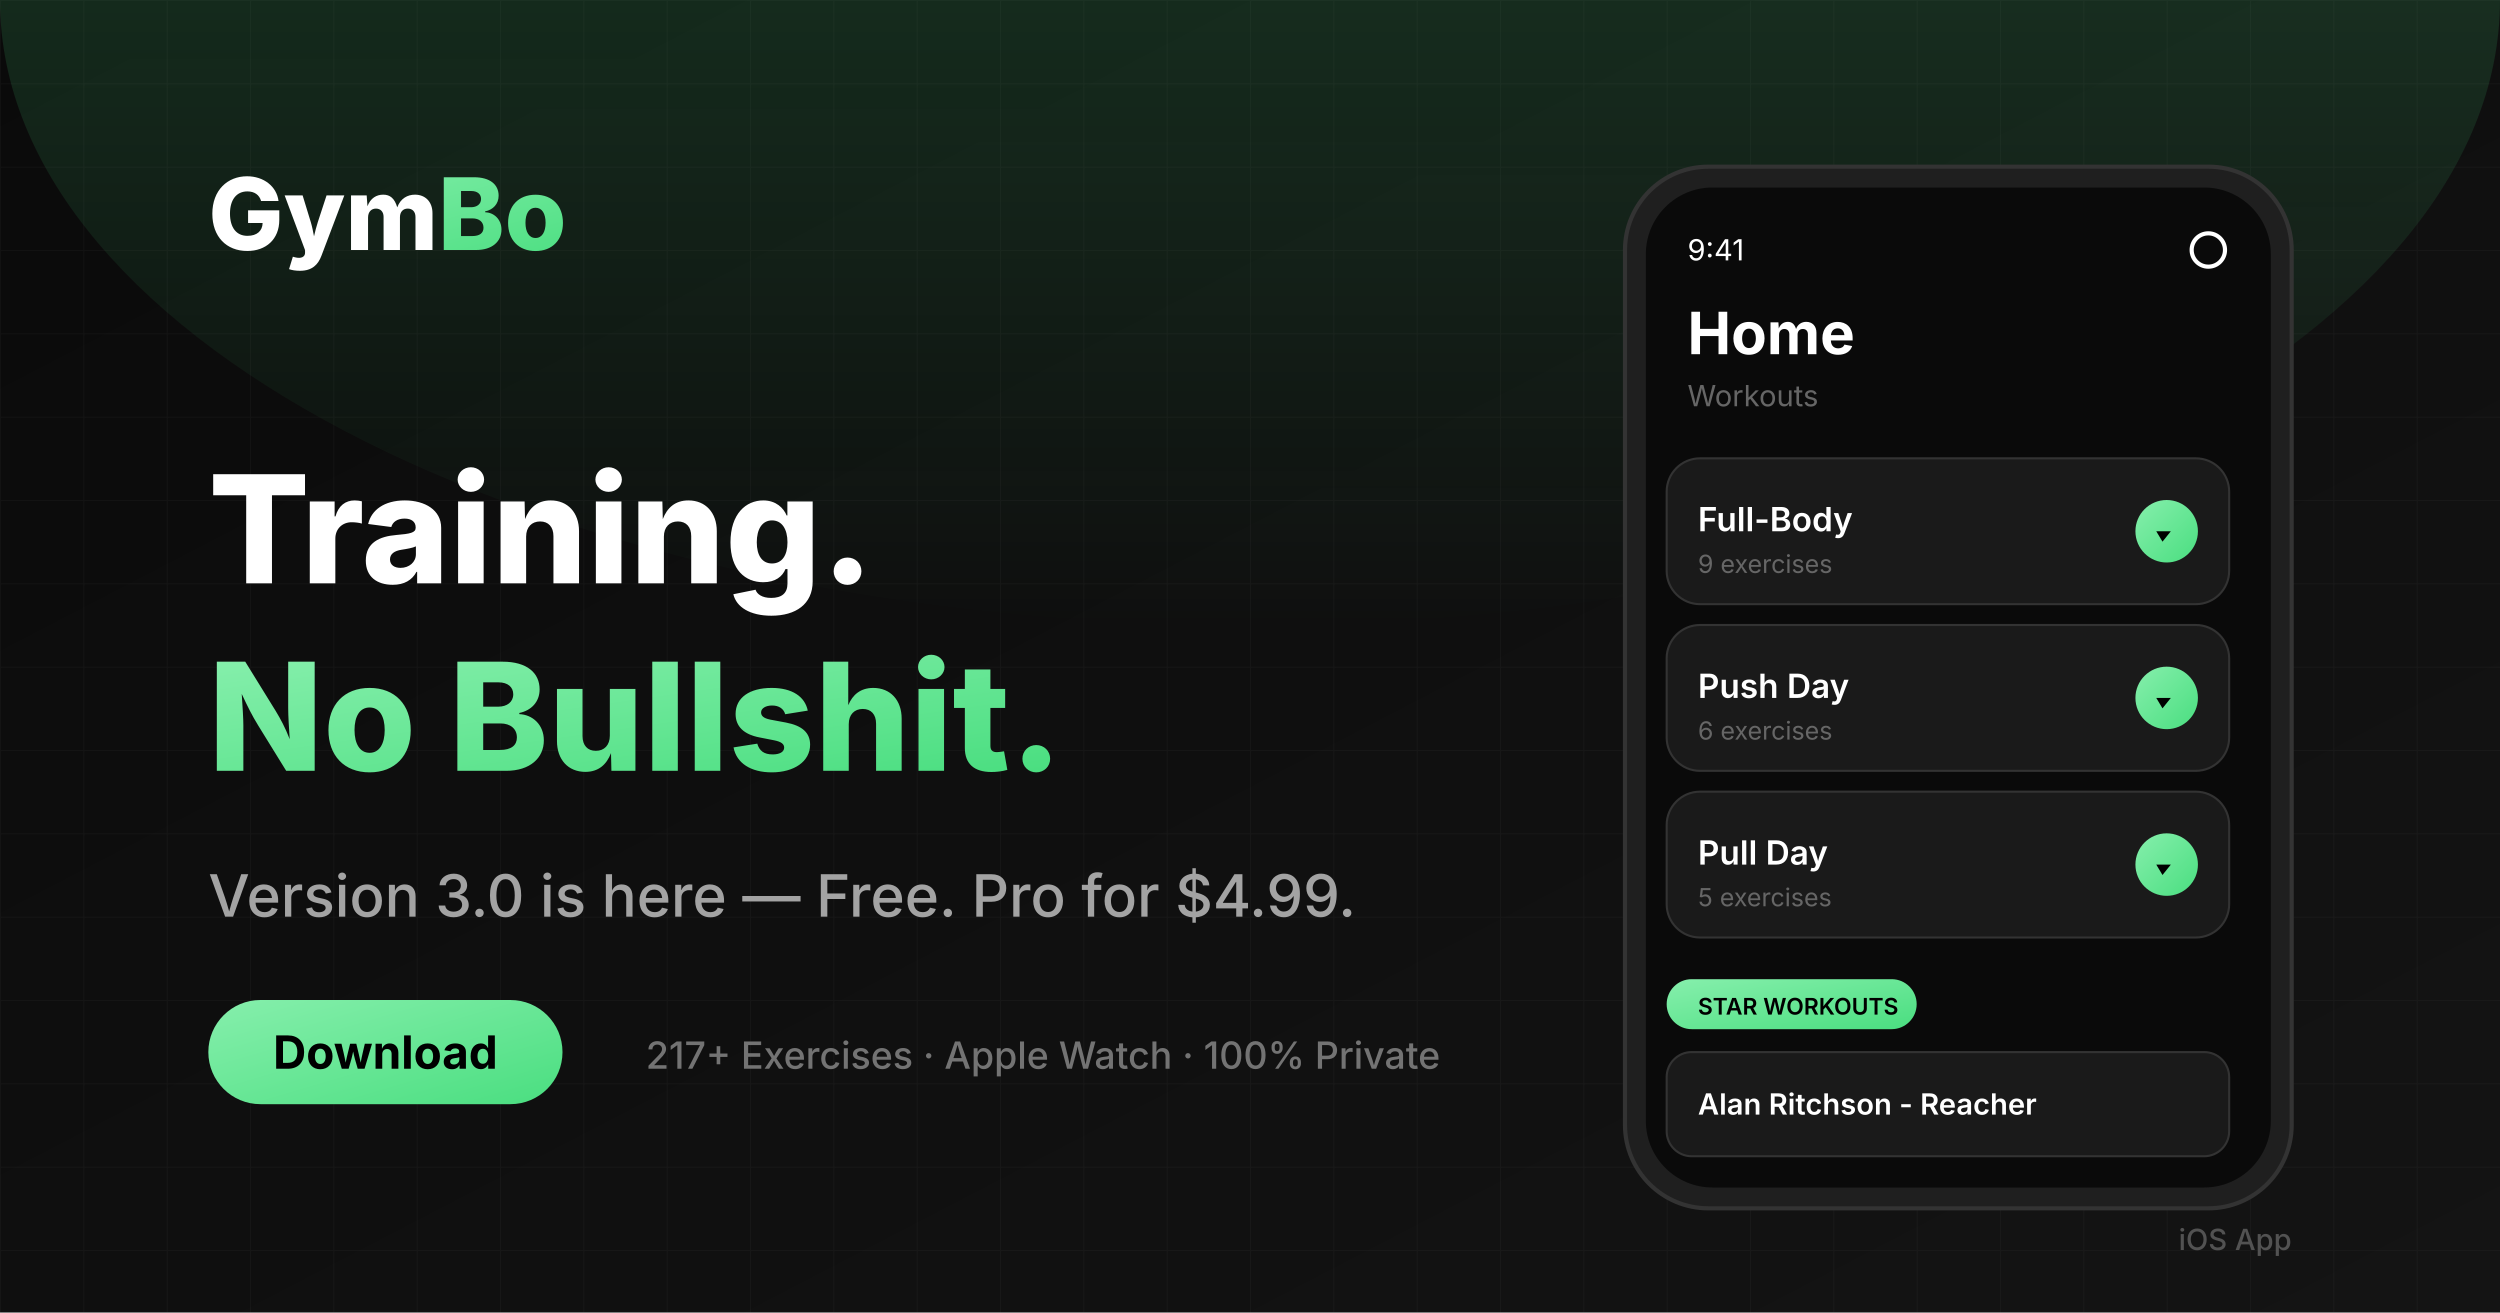
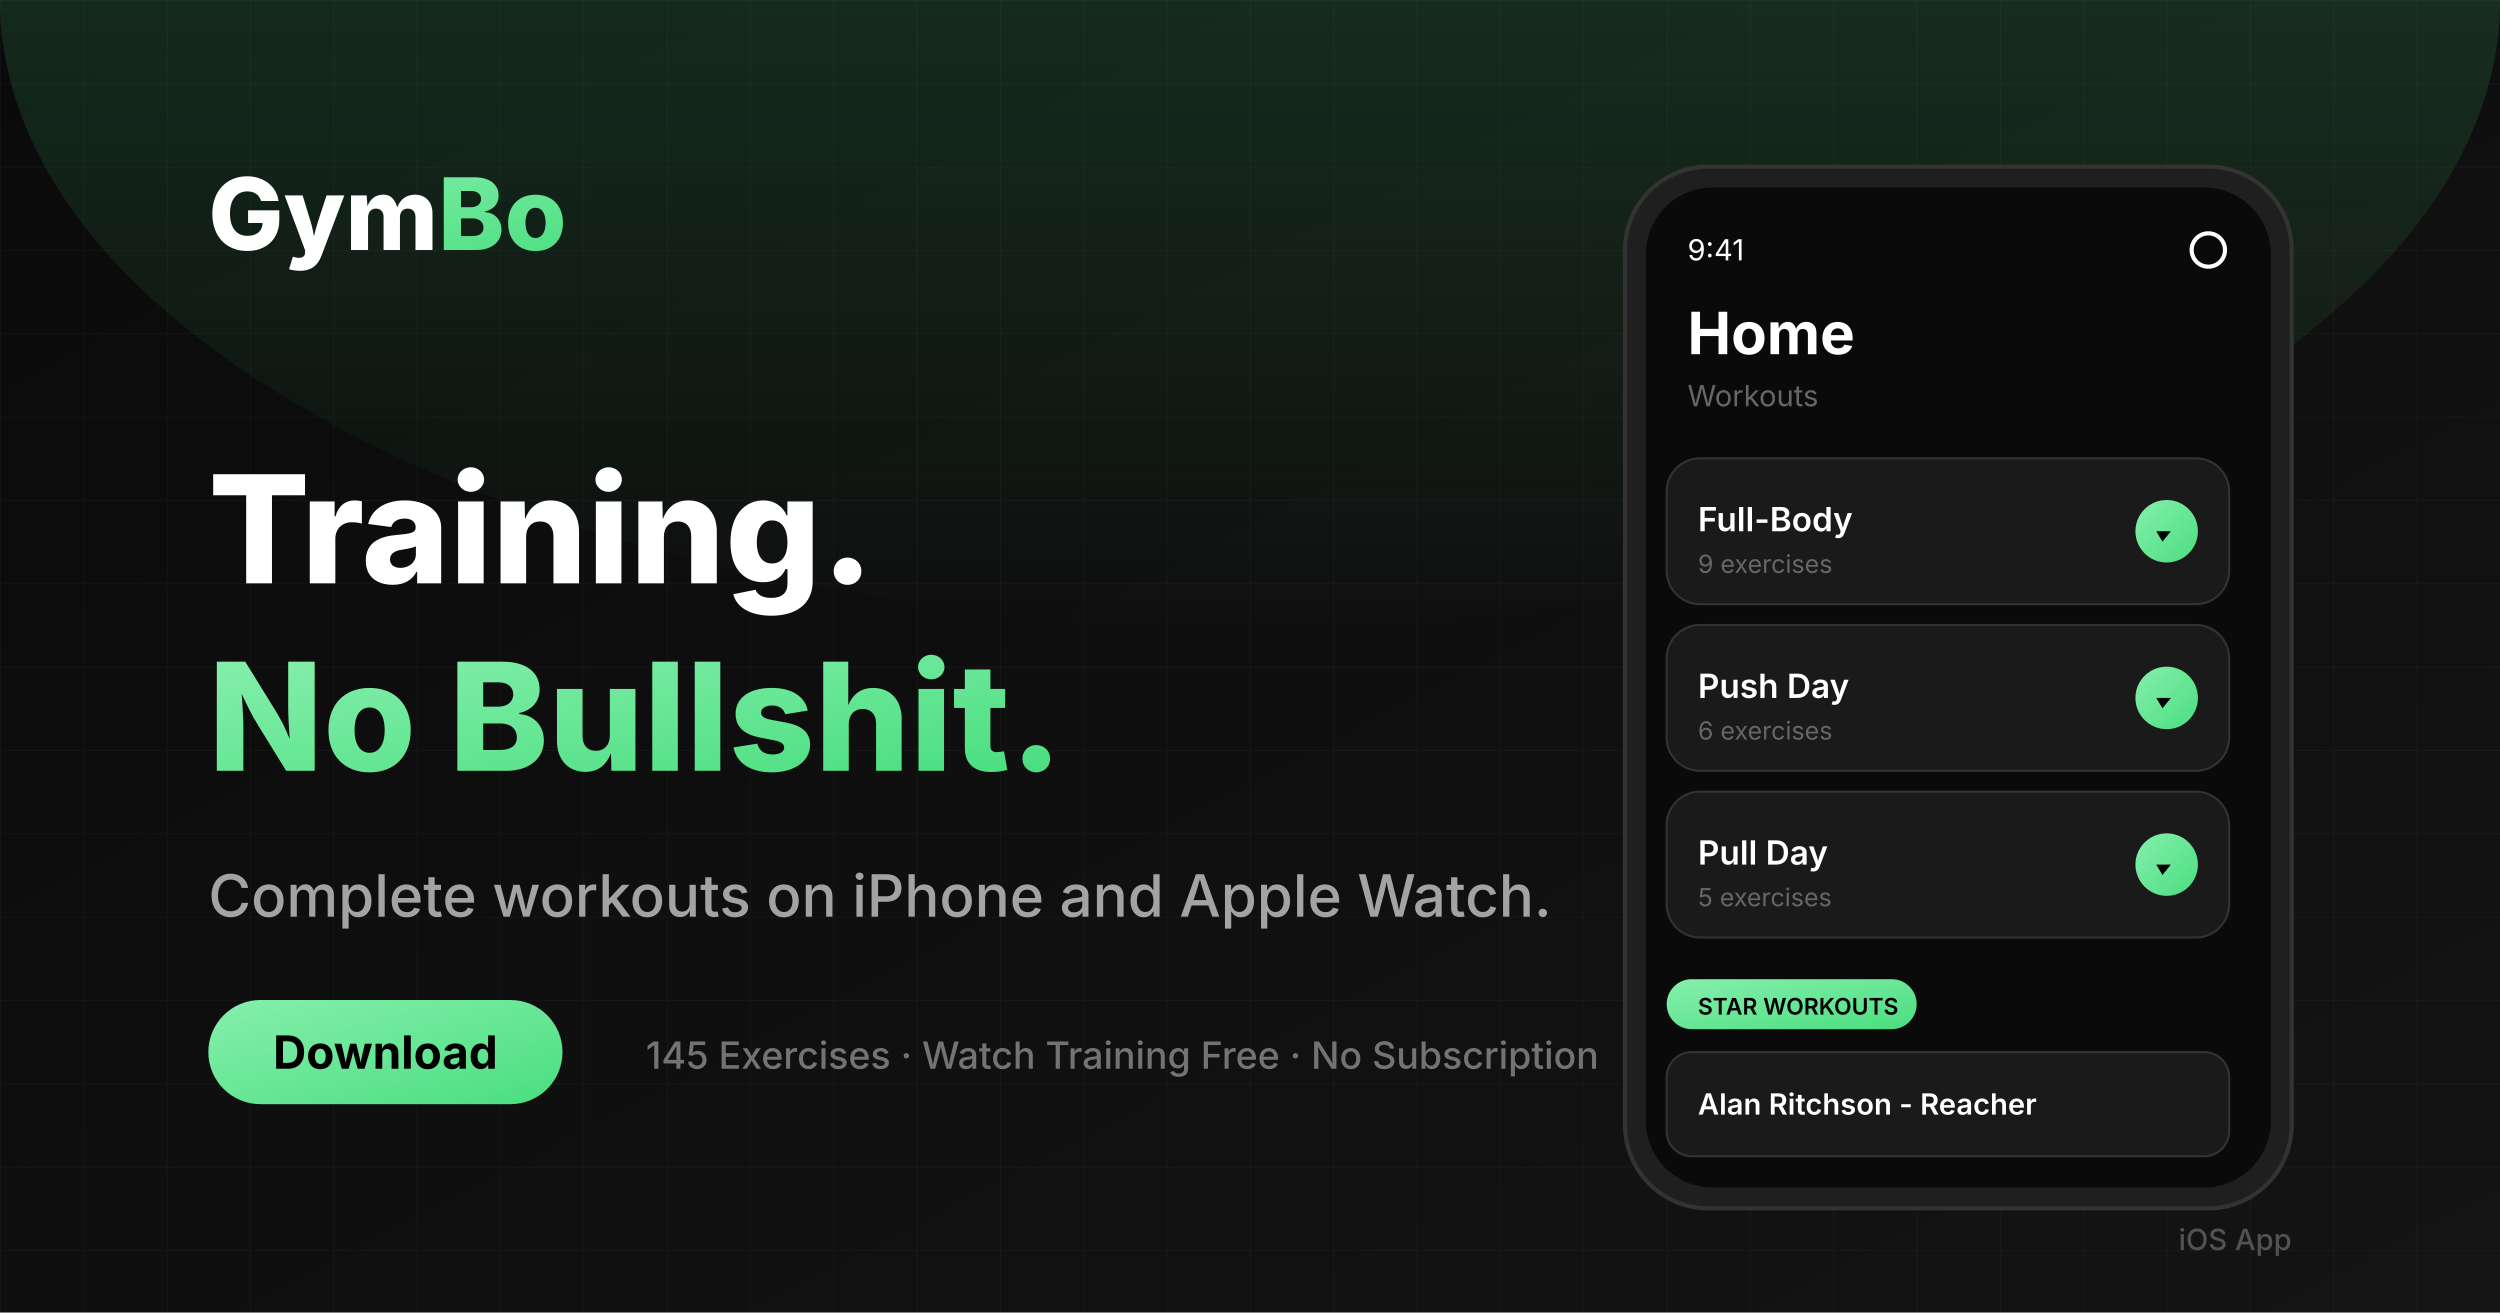
<svg xmlns="http://www.w3.org/2000/svg" viewBox="0 0 1200 630" width="1200" height="630">
  <defs>
    <linearGradient id="bgGrad" x1="0%" y1="0%" x2="100%" y2="100%">
      <stop offset="0%" style="stop-color:#0A0A0A" />
      <stop offset="100%" style="stop-color:#141414" />
    </linearGradient>
    <linearGradient id="accentGrad" x1="0%" y1="0%" x2="100%" y2="100%">
      <stop offset="0%" style="stop-color:#86EFAC" />
      <stop offset="100%" style="stop-color:#4ADE80" />
    </linearGradient>
    <linearGradient id="glowGrad" x1="50%" y1="0%" x2="50%" y2="100%">
      <stop offset="0%" style="stop-color:#4ADE80;stop-opacity:0.3" />
      <stop offset="100%" style="stop-color:#4ADE80;stop-opacity:0" />
    </linearGradient>
  </defs>
  <rect width="1200" height="630" fill="url(#bgGrad)" />
  <ellipse cx="600" cy="0" rx="600" ry="300" fill="url(#glowGrad)" />
  <pattern id="grid" width="40" height="40" patternUnits="userSpaceOnUse">
    <path d="M 40 0 L 0 0 0 40" fill="none" stroke="rgba(255,255,255,0.03)" stroke-width="1" />
  </pattern>
  <rect width="1200" height="630" fill="url(#grid)" />
  <text x="100" y="120" font-family="Inter, -apple-system, sans-serif" font-size="48" font-weight="800" fill="#FFFFFF">Gym<tspan fill="url(#accentGrad)">Bo</tspan>
  </text>
  <text x="100" y="280" font-family="Inter, -apple-system, sans-serif" font-size="72" font-weight="800" fill="#FFFFFF">Training.</text>
  <text x="100" y="370" font-family="Inter, -apple-system, sans-serif" font-size="72" font-weight="800" fill="url(#accentGrad)">No Bullshit.</text>
-   <text x="100" y="440" font-family="Inter, -apple-system, sans-serif" font-size="28" font-weight="500" fill="#A3A3A3">Version 3.0 is here — Free. Pro for $4.99.</text>
+   <text x="100" y="440" font-family="Inter, -apple-system, sans-serif" font-size="28" font-weight="500" fill="#A3A3A3">Complete workouts on iPhone and Apple Watch.</text>
  <rect x="100" y="480" width="170" height="50" rx="25" fill="url(#accentGrad)" />
  <text x="185" y="513" font-family="Inter, -apple-system, sans-serif" font-size="22" font-weight="700" fill="#000000" text-anchor="middle">Download</text>
-   <text x="310" y="513" font-family="Inter, -apple-system, sans-serif" font-size="18" font-weight="500" fill="#737373">217+ Exercises · Apple Watch · 100% Private</text>
+   <text x="310" y="513" font-family="Inter, -apple-system, sans-serif" font-size="18" font-weight="500" fill="#737373">145 Exercises · Watch Training Free · No Subscription</text>
  <g transform="translate(780, 80)">
    <rect x="0" y="0" width="320" height="500" rx="40" fill="#1F1F1F" stroke="#333" stroke-width="2" />
    <rect x="10" y="10" width="300" height="480" rx="32" fill="#0A0A0A" />
    <text x="30" y="45" font-family="Inter, sans-serif" font-size="14" fill="#fff">9:41</text>
    <circle cx="280" cy="40" r="8" fill="none" stroke="#fff" stroke-width="2" />
    <text x="30" y="90" font-family="Inter, sans-serif" font-size="28" font-weight="700" fill="#fff">Home</text>
    <text x="30" y="115" font-family="Inter, sans-serif" font-size="14" fill="#666">Workouts</text>
    <rect x="20" y="140" width="270" height="70" rx="16" fill="#1a1a1a" stroke="#333" stroke-width="1" />
    <text x="35" y="175" font-family="Inter, sans-serif" font-size="16" font-weight="600" fill="#fff">Full-Body</text>
    <text x="35" y="195" font-family="Inter, sans-serif" font-size="12" fill="#666">9 exercises</text>
    <circle cx="260" cy="175" r="15" fill="url(#accentGrad)" />
    <path d="M255 175 L262 175 L258 180 Z" fill="#000" />
    <rect x="20" y="220" width="270" height="70" rx="16" fill="#1a1a1a" stroke="#333" stroke-width="1" />
    <text x="35" y="255" font-family="Inter, sans-serif" font-size="16" font-weight="600" fill="#fff">Push Day</text>
    <text x="35" y="275" font-family="Inter, sans-serif" font-size="12" fill="#666">6 exercises</text>
    <circle cx="260" cy="255" r="15" fill="url(#accentGrad)" />
    <path d="M255 255 L262 255 L258 260 Z" fill="#000" />
    <rect x="20" y="300" width="270" height="70" rx="16" fill="#1a1a1a" stroke="#333" stroke-width="1" />
    <text x="35" y="335" font-family="Inter, sans-serif" font-size="16" font-weight="600" fill="#fff">Pull Day</text>
    <text x="35" y="355" font-family="Inter, sans-serif" font-size="12" fill="#666">5 exercises</text>
    <circle cx="260" cy="335" r="15" fill="url(#accentGrad)" />
    <path d="M255 335 L262 335 L258 340 Z" fill="#000" />
    <rect x="20" y="390" width="120" height="24" rx="12" fill="url(#accentGrad)" />
    <text x="35" y="407" font-family="Inter, sans-serif" font-size="11" font-weight="600" fill="#000">STAR WORKOUTS</text>
    <rect x="20" y="425" width="270" height="50" rx="12" fill="#1a1a1a" stroke="#333" stroke-width="1" />
    <text x="35" y="455" font-family="Inter, sans-serif" font-size="14" font-weight="600" fill="#fff">Alan Ritchson - Reacher</text>
  </g>
  <text x="1100" y="600" font-family="Inter, -apple-system, sans-serif" font-size="14" font-weight="500" fill="#525252" text-anchor="end">iOS App</text>
</svg>
